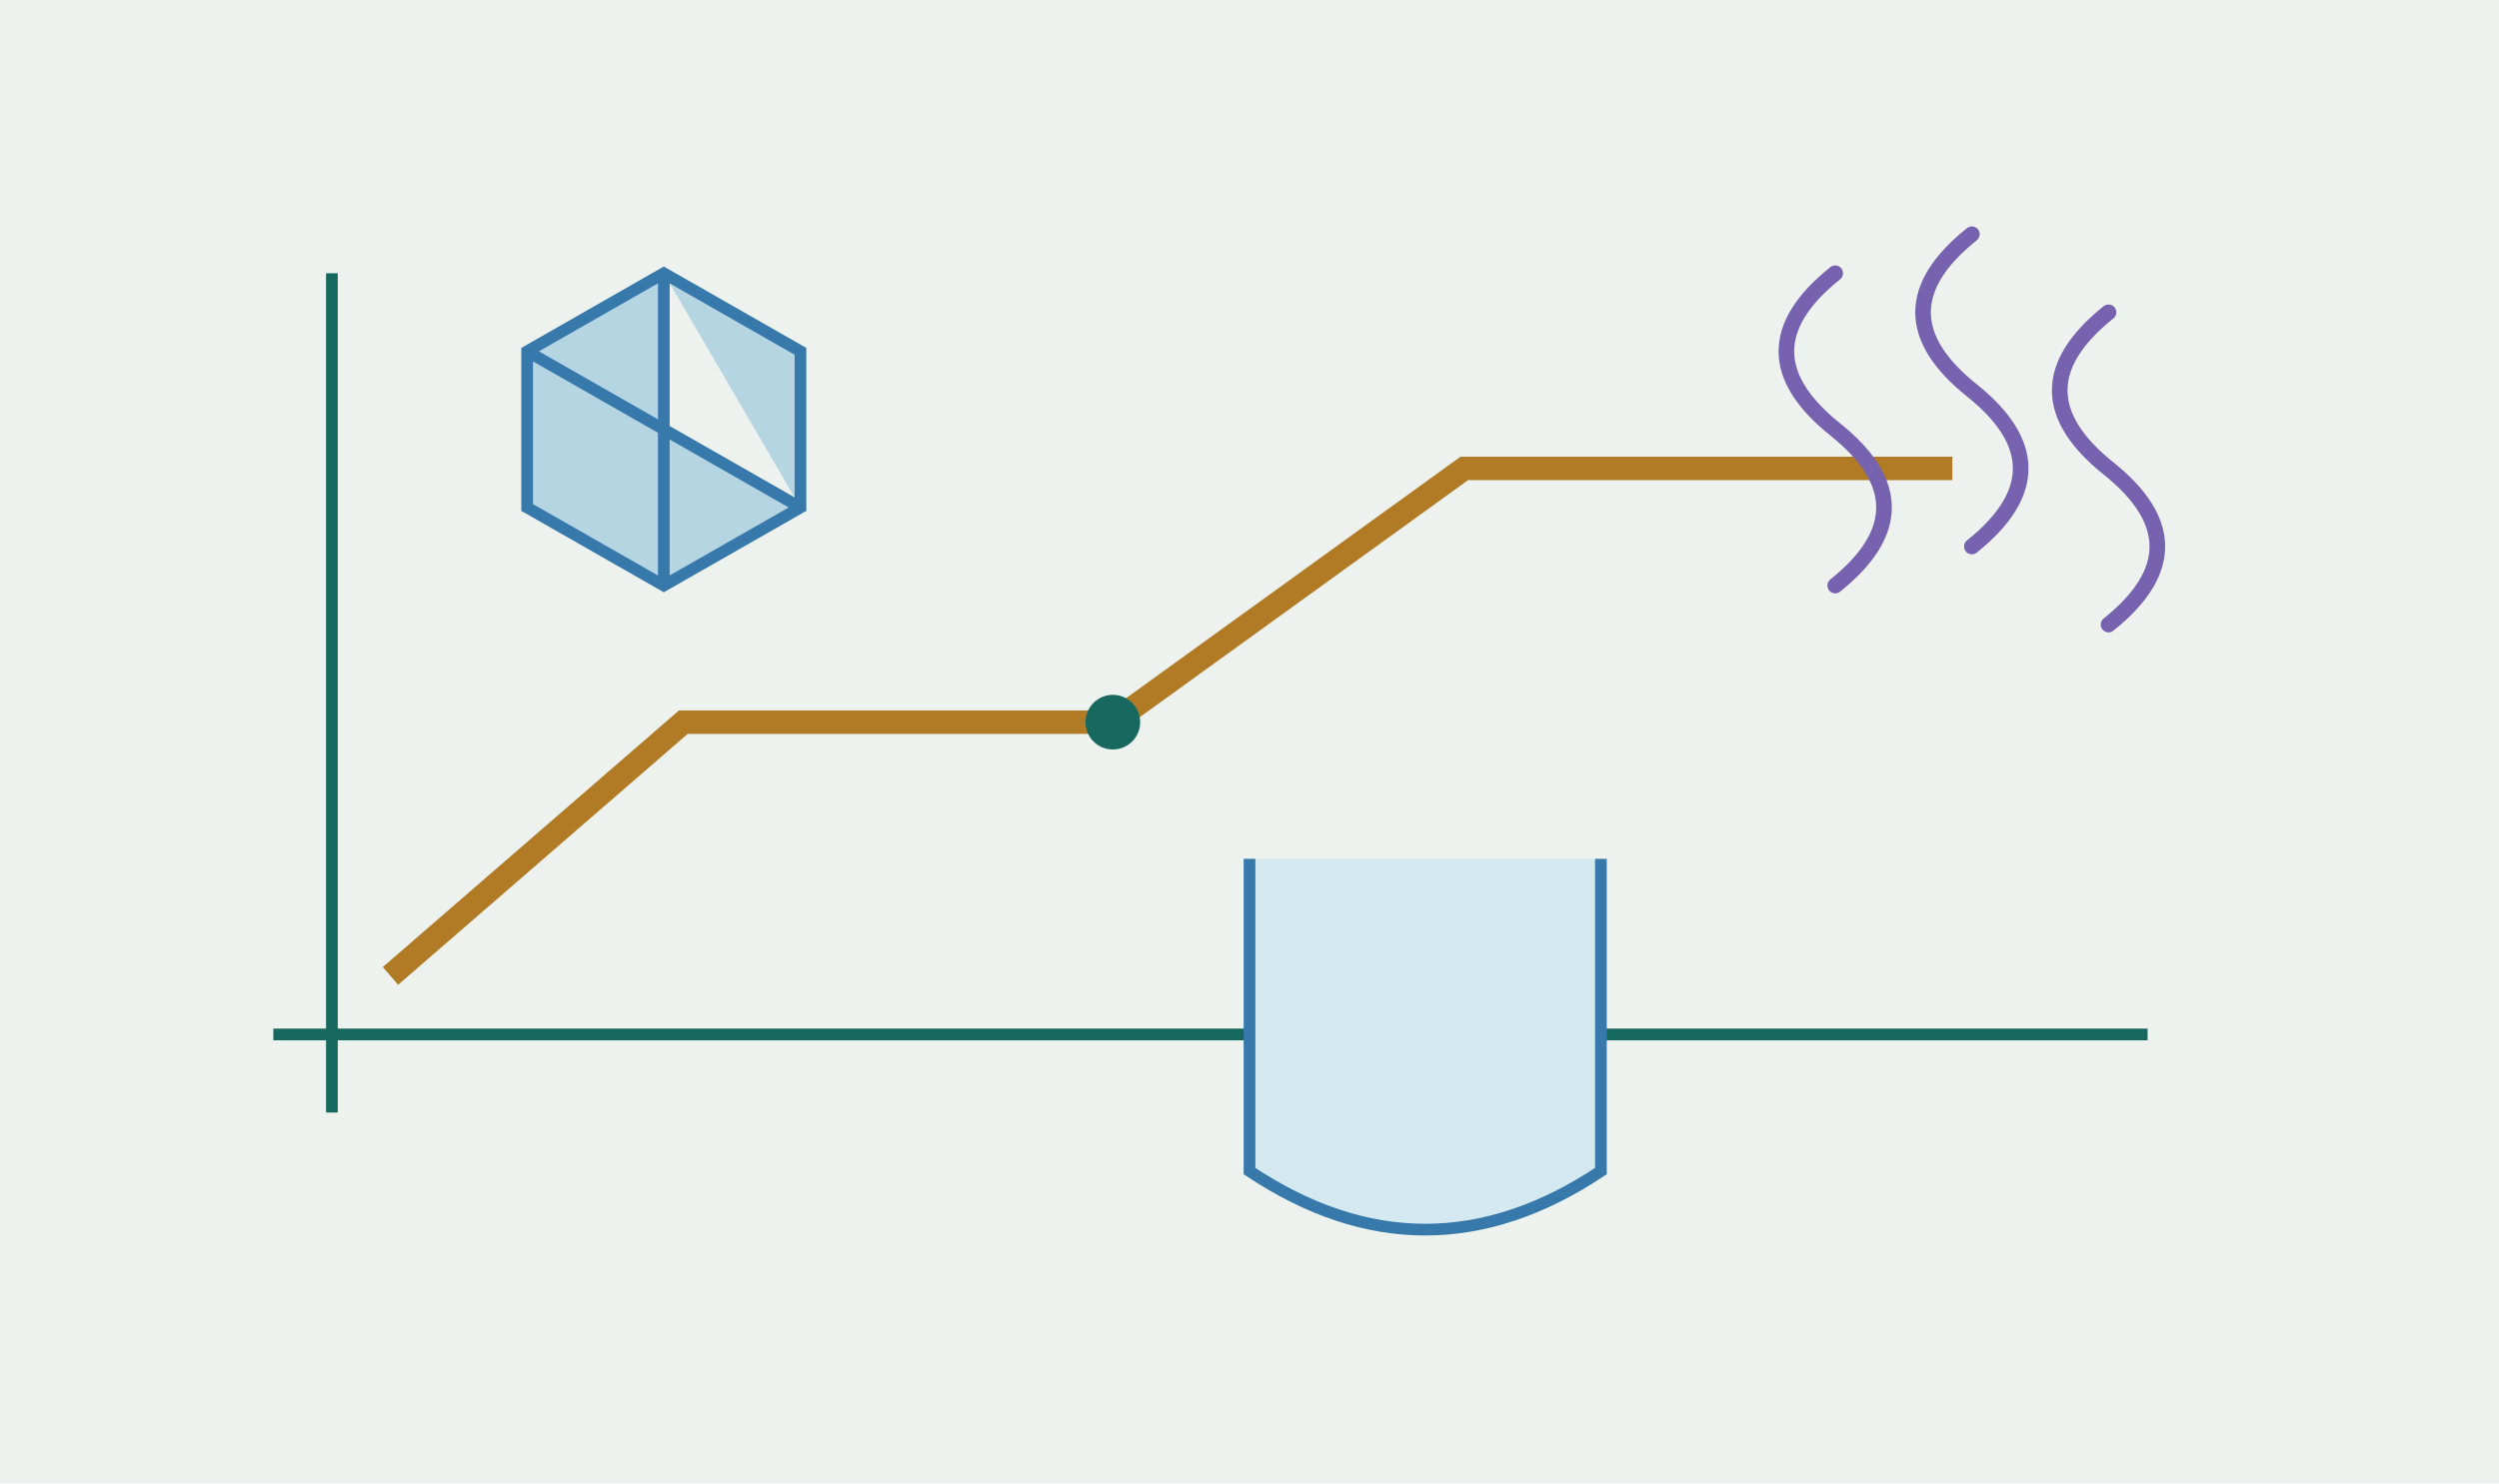
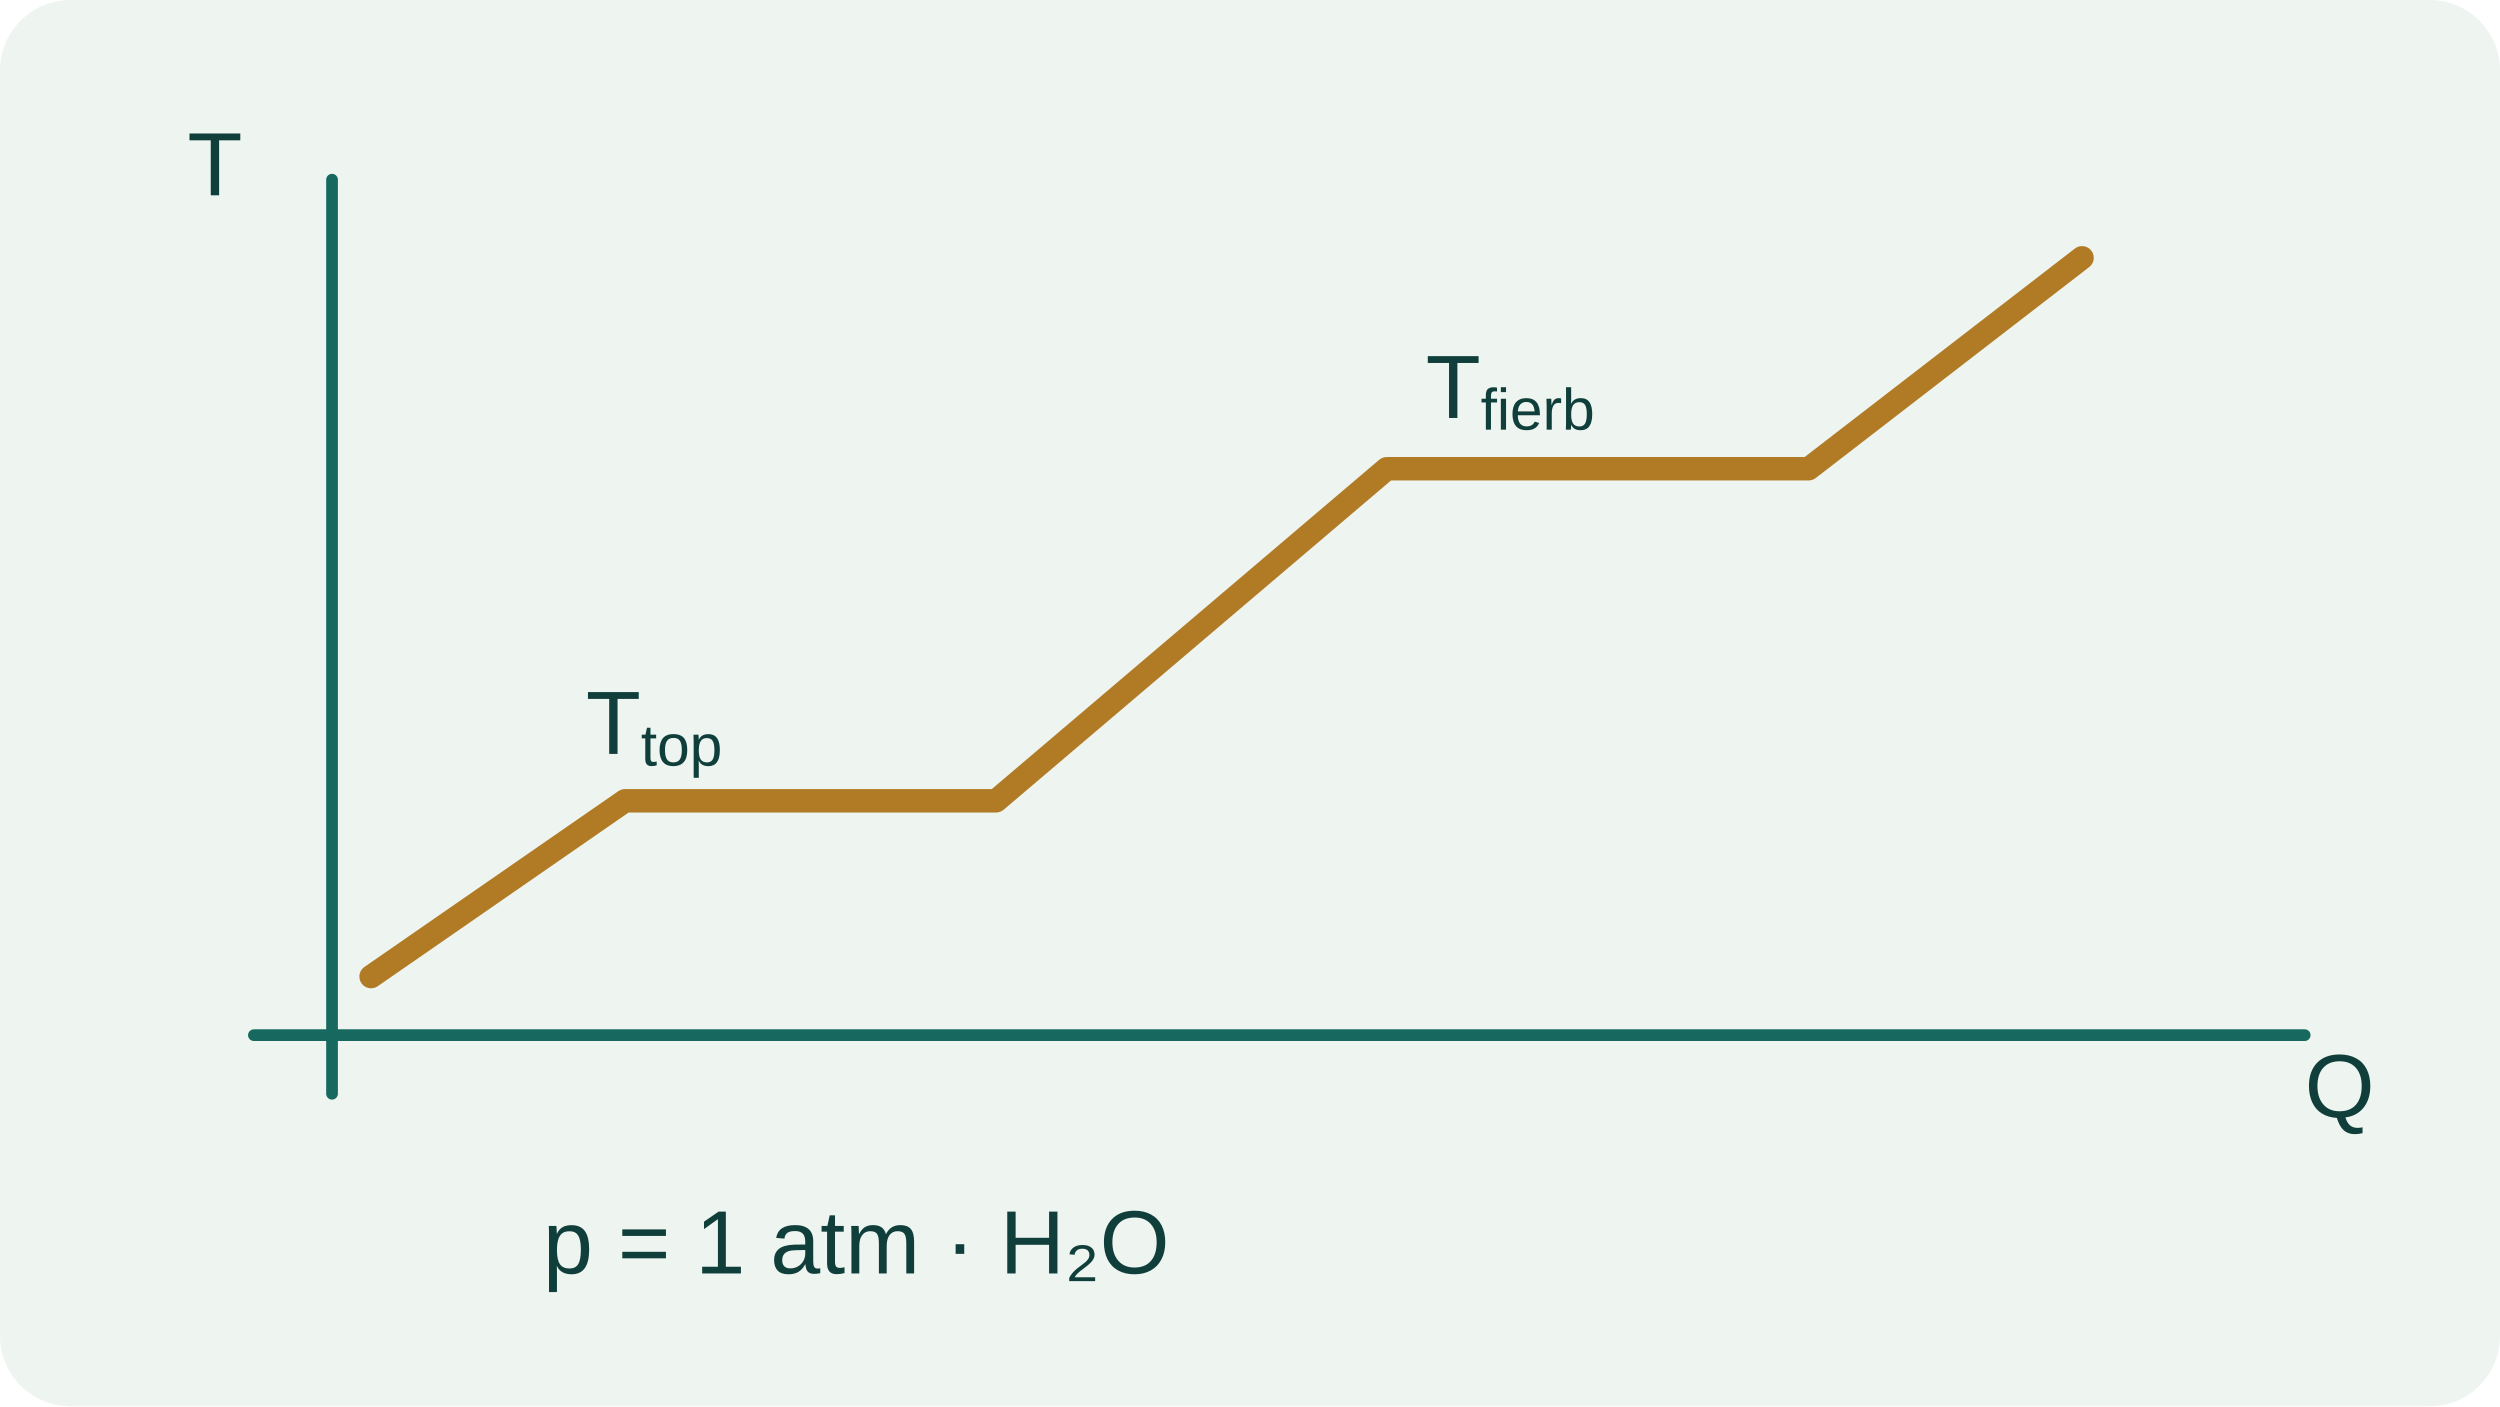
- <svg xmlns="http://www.w3.org/2000/svg" viewBox="0 0 640 380">
-   <rect width="640" height="380" fill="#edf2ee" />
-   <g fill="none" stroke="#17685f" stroke-width="3">
-     <path d="M70 265h480M85 285V70" />
-     <path d="m100 250 75-65h110l90-65h125" stroke="#b17b26" stroke-width="6" />
-   </g>
-   <g fill="#b6d5e3" stroke="#3879ac" stroke-width="3">
-     <path d="m135 90 35-20 35 20v40l-35 20-35-20zM170 70v40l35 20M135 90l35 20v40" />
-   </g>
-   <path d="M320 220v80q45 30 90 0v-80" fill="#d4e9ef" stroke="#3879ac" stroke-width="3" />
-   <g fill="none" stroke="#7762af" stroke-width="4" stroke-linecap="round">
-     <path d="M470 70q-25 20 0 40t0 40M505 60q-25 20 0 40t0 40M540 80q-25 20 0 40t0 40" />
-   </g>
-   <circle cx="285" cy="185" r="7" fill="#17685f" />
+ <svg xmlns="http://www.w3.org/2000/svg" viewBox="0 0 640 360">
+   <rect width="640" height="360" rx="18" fill="#eef5f1" />
+   <path d="M65 265H590M85 280V46" fill="none" stroke="#17685f" stroke-width="3" stroke-linecap="round" stroke-linejoin="round" />
+   <path d="M95 250l65-45h95l100-85h108l70-54" fill="none" stroke="#b17b26" stroke-width="6" stroke-linecap="round" stroke-linejoin="round" />
+   <text x="48" y="50" fill="#103f3b" font-family="Arial,sans-serif" font-size="23">T</text>
+   <text x="590" y="286" fill="#103f3b" font-family="Arial,sans-serif" font-size="23">Q</text>
+   <text x="150" y="193" fill="#103f3b" font-family="Arial,sans-serif" font-size="23">T<tspan baseline-shift="sub" font-size="15">top</tspan>
+   </text>
+   <text x="365" y="107" fill="#103f3b" font-family="Arial,sans-serif" font-size="23">T<tspan baseline-shift="sub" font-size="15">fierb</tspan>
+   </text>
+   <text x="139" y="326" fill="#103f3b" font-family="Arial,sans-serif" font-size="23">p = 1 atm · H₂O</text>
</svg>
